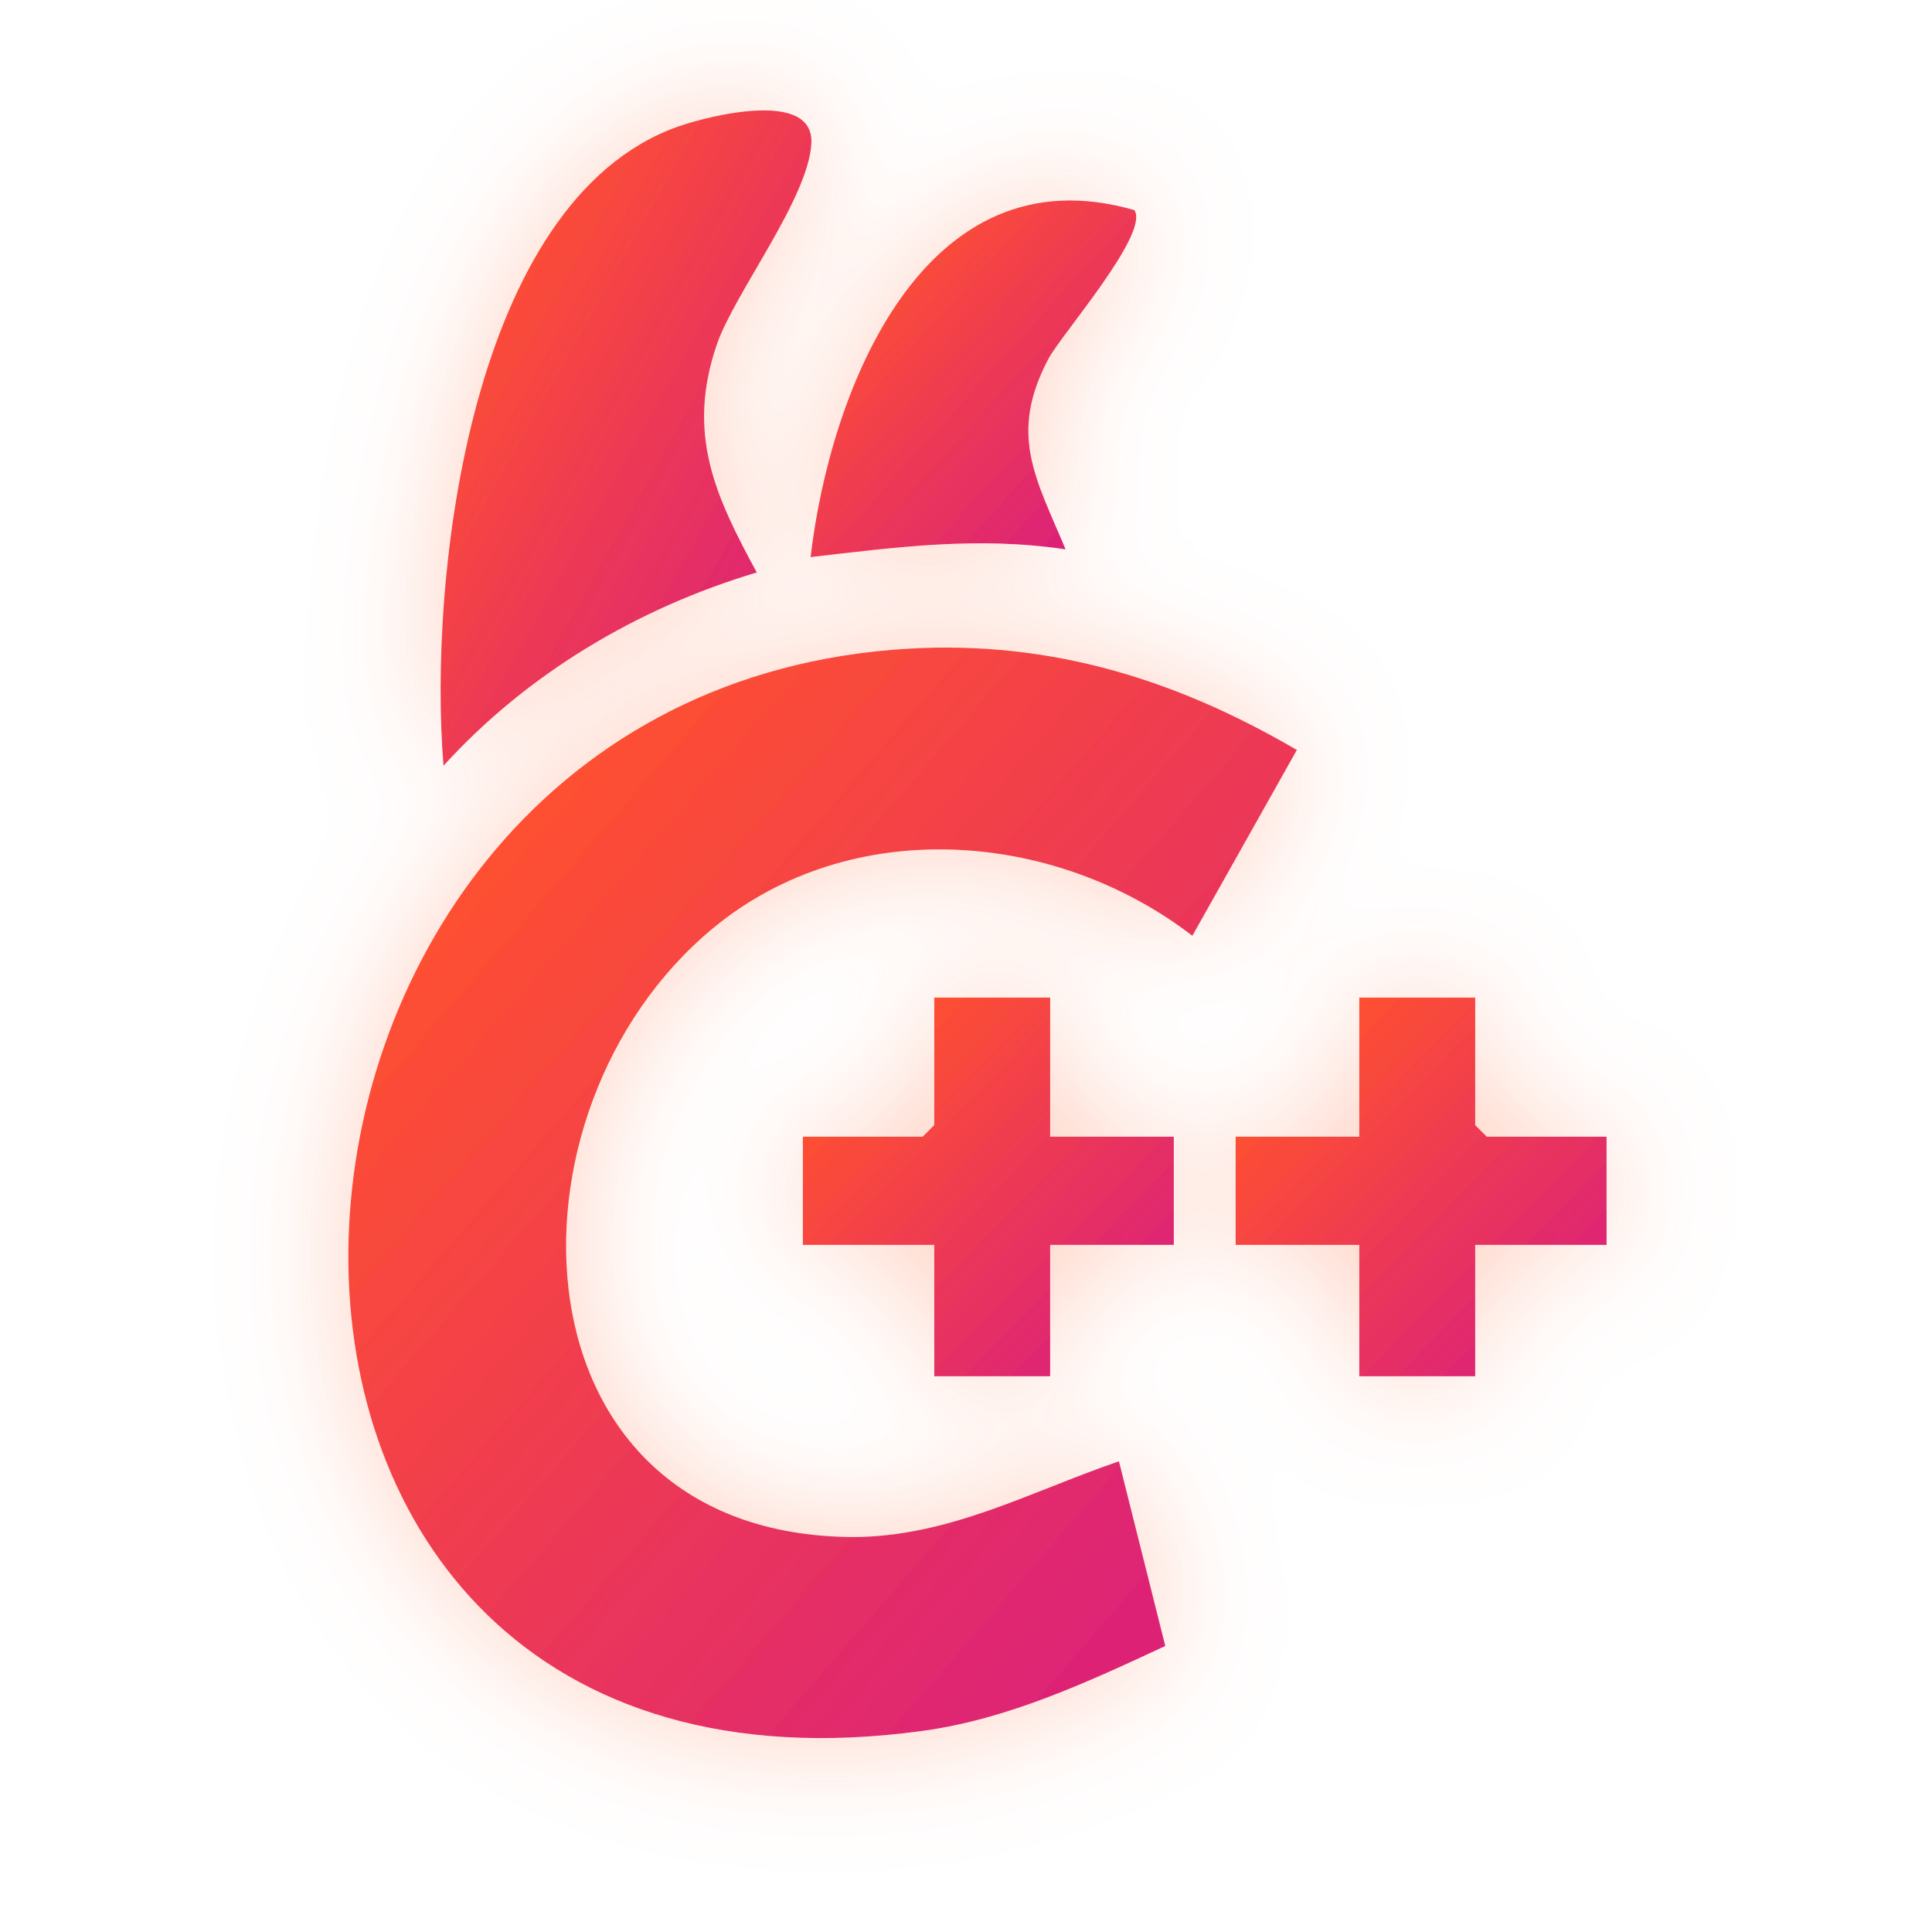
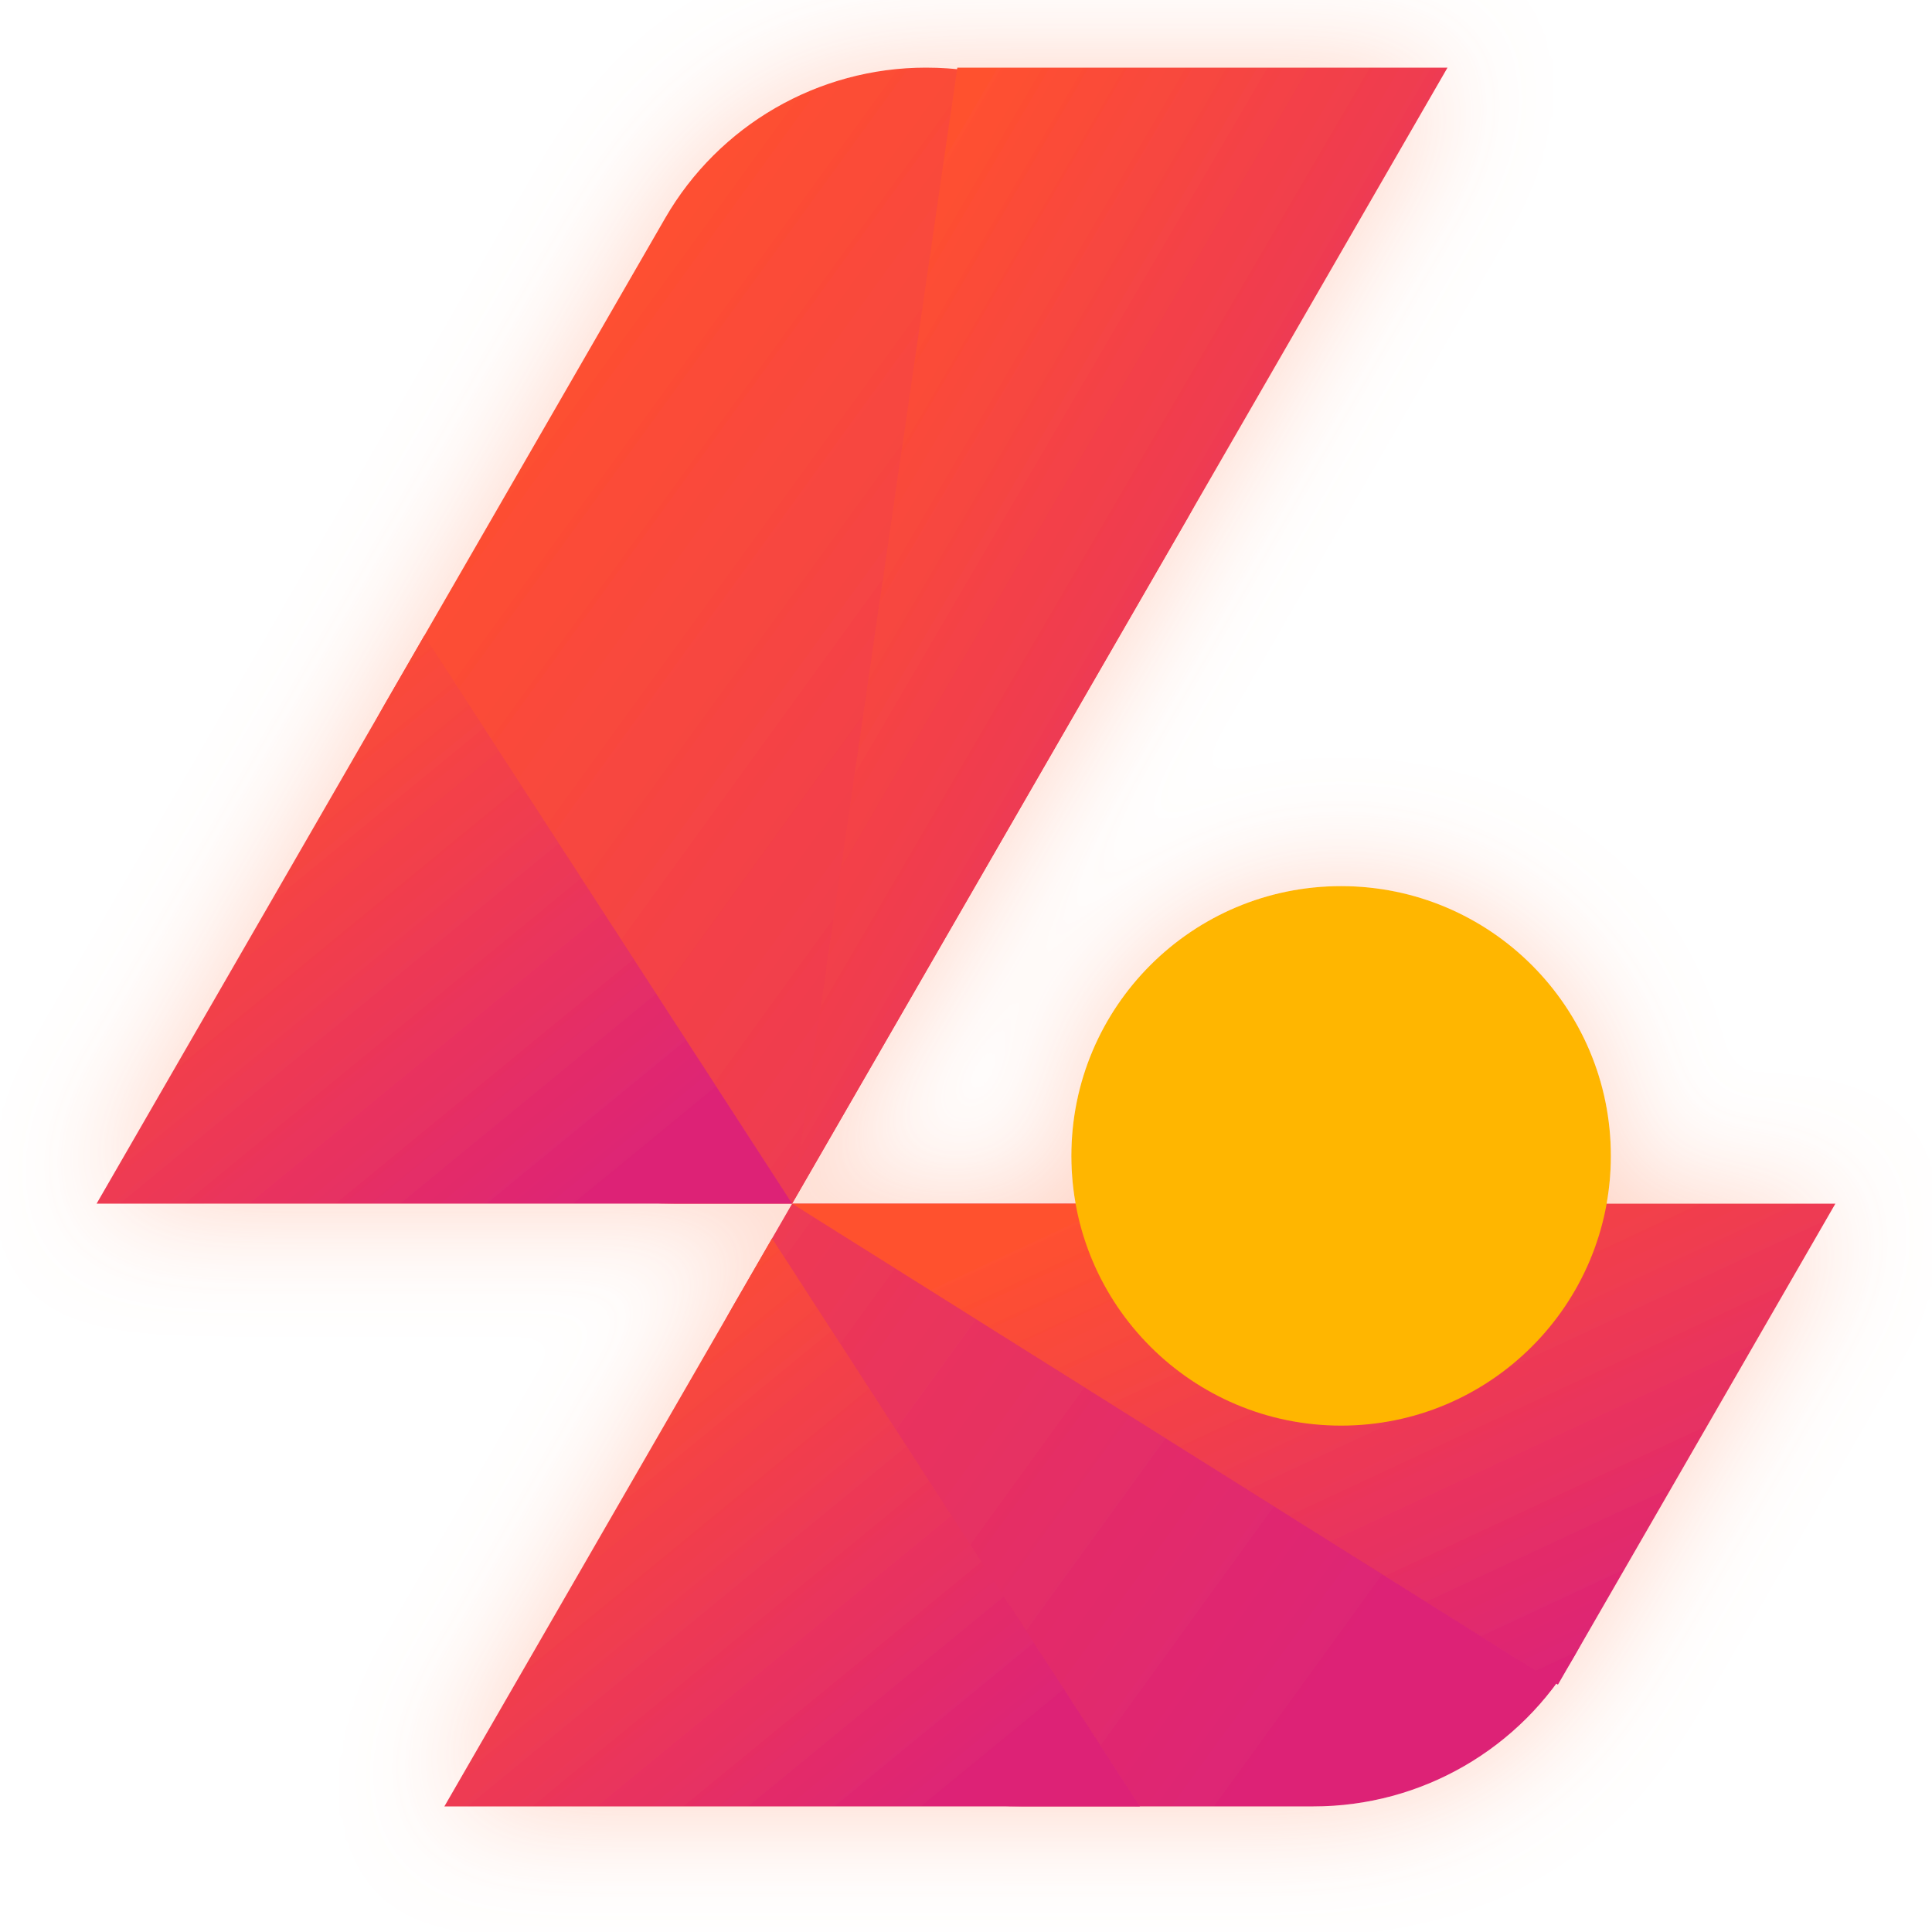
- <svg xmlns="http://www.w3.org/2000/svg" viewBox="0 0 250 250" width="100%" height="100%" filter="url(#llama-glow)">
+ <svg xmlns="http://www.w3.org/2000/svg" viewBox="0 0 512 512" width="100%" height="100%" filter="url(#llama-glow)">
  <defs>
    <linearGradient id="llama-grad-global" x1="15%" y1="15%" x2="85%" y2="85%">
      <stop offset="0%" stop-color="#FF512F" />
      <stop offset="100%" stop-color="#DD2476" />
    </linearGradient>
    <filter id="llama-glow" x="-40%" y="-40%" width="180%" height="180%">
-       <feGaussianBlur stdDeviation="8" result="blur" />
+       <feGaussianBlur stdDeviation="16" result="blur" />
      <feColorMatrix type="matrix" values="0 0 0 0 1.000   0 0 0 0 0.318   0 0 0 0 0.184  0 0 0 0.45 0" />
      <feMerge>
        <feMergeNode />
        <feMergeNode in="SourceGraphic" />
      </feMerge>
    </filter>
  </defs>
-   <g transform="rotate(0 125 125) translate(0, 0) scale(1)">
-     <g>
-       <path d="m 167.79,97.09 -13.5,24 c -17.8,-13.7 -44.2,-15.7 -62,-1 -28.7,23.7 -26.7,78.5 18,78.8 12.5,0 23.1,-5.9 34.5,-9.8 l 6,23.9 c -10.1,4.7 -20.4,9.5 -31.5,11 -101.2,13.8 -95.4,-132.3 -3.9,-139.9 19.2,-1.6 36.1,3.4 52.5,13 z" fill="url(#llama-grad-global)" />
-       <path d="m 97.89,74.09 c -15.4,4.6 -29.7,13.1 -40.5,25 -2,-24.2 3.4,-73.1 30.3,-82.7 4,-1.4 17.7,-4.9 17.3,2.2 -0.4,7.1 -9.9,19.3 -12.2,25.9 -4,11.6 -0.3,19.6 5.2,29.7 z" fill="url(#llama-grad-global)" />
-       <path d="m 146.79,27.19 c 2,3 -9.3,15.9 -11.1,19.2 -5.2,9.8 -1.7,15.4 2.2,24.7 -11.3,-1.7 -21.8,-0.3 -33,1 2.5,-21.5 14.6,-52.8 41.9,-44.9 z" fill="url(#llama-grad-global)" />
-       <g fill="url(#llama-grad-global)">
-         <polygon points="135.89,178.09 120.89,178.09 120.89,161.09 103.89,161.09 103.89,147.09 119.39,147.09 120.89,145.59 120.89,129.09 135.89,129.09 135.89,147.09 151.89,147.09 151.89,161.09 135.89,161.09" />
-         <polygon points="190.89,161.09 190.89,178.09 175.89,178.09 175.89,161.09 159.89,161.09 159.89,147.09 175.89,147.09 175.89,129.09 190.89,129.09 190.89,145.59 192.39,147.09 207.89,147.09 207.89,161.09" />
-       </g>
+   <g transform="rotate(0 256 256) translate(0, 0) scale(1)">
+     <g transform="translate(10.24 10.24) scale(0.96)">
+       <path d="M244.95 8C215.233 8 187.774 23.859 172.923 49.6L95.601 183.625C60.216 244.959 104.481 321.6 175.29 321.6H208L316.977 132.708C348.959 77.272 308.95 8 244.95 8ZM208 321.6H351.947C415.982 321.6 456.013 390.91 424.013 446.377C409.155 472.132 381.681 488 351.947 488H271.29C200.481 488 156.216 411.359 191.601 350.026L208 321.6Z" fill="url(#llama-grad-global)" />
+       <path d="M208 321.6H16L106.462 164.8L208 321.6Z" fill="url(#llama-grad-global)" />
+       <path d="M388.923 8L208 321.6L253.6 8H388.923Z" fill="url(#llama-grad-global)" />
+       <path d="M304 488H112L202.462 331.2L304 488Z" fill="url(#llama-grad-global)" />
+       <path d="M496 321.6H208L419.399 454.4L496 321.6Z" fill="url(#llama-grad-global)" />
+       <circle style="fill:#ffb600;fill-opacity:1;stroke-width:0.627" id="path9" cx="359.551" cy="308.414" r="74.467" />
    </g>
  </g>
</svg>
